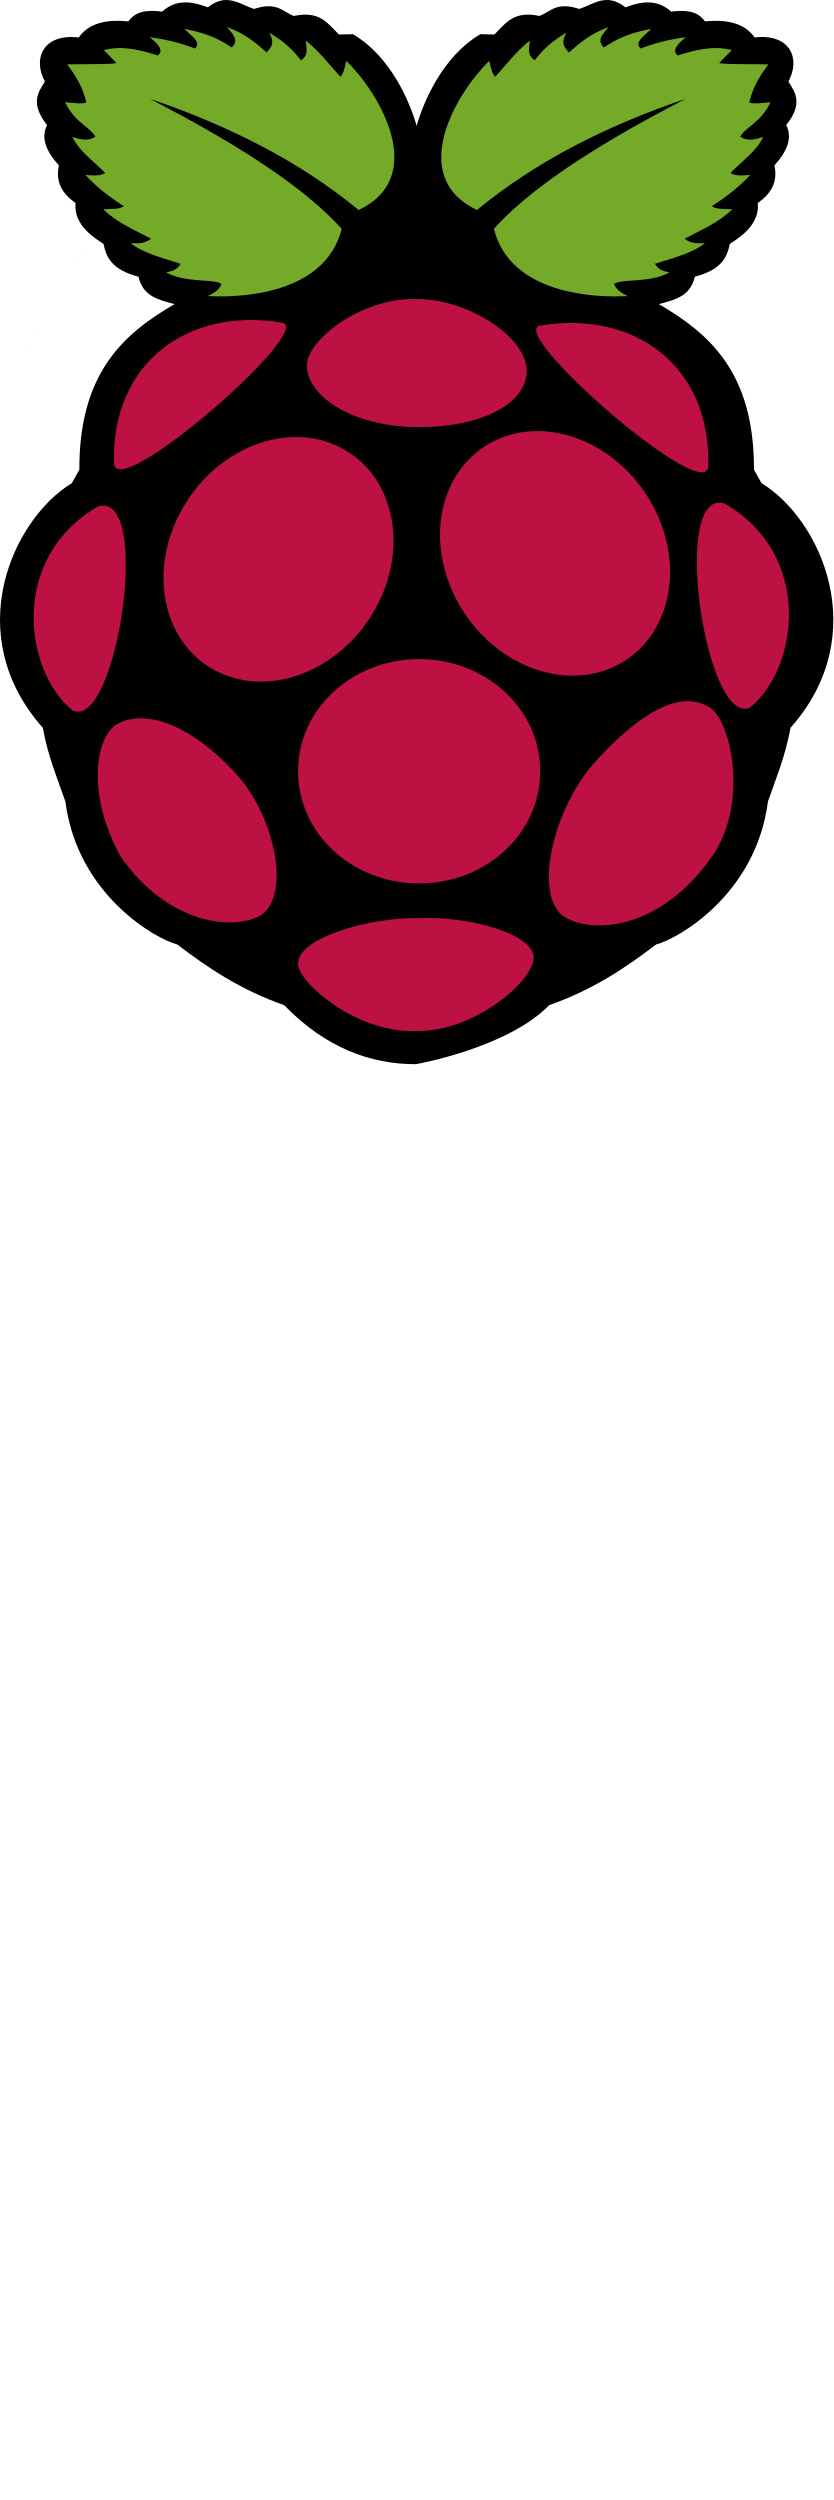
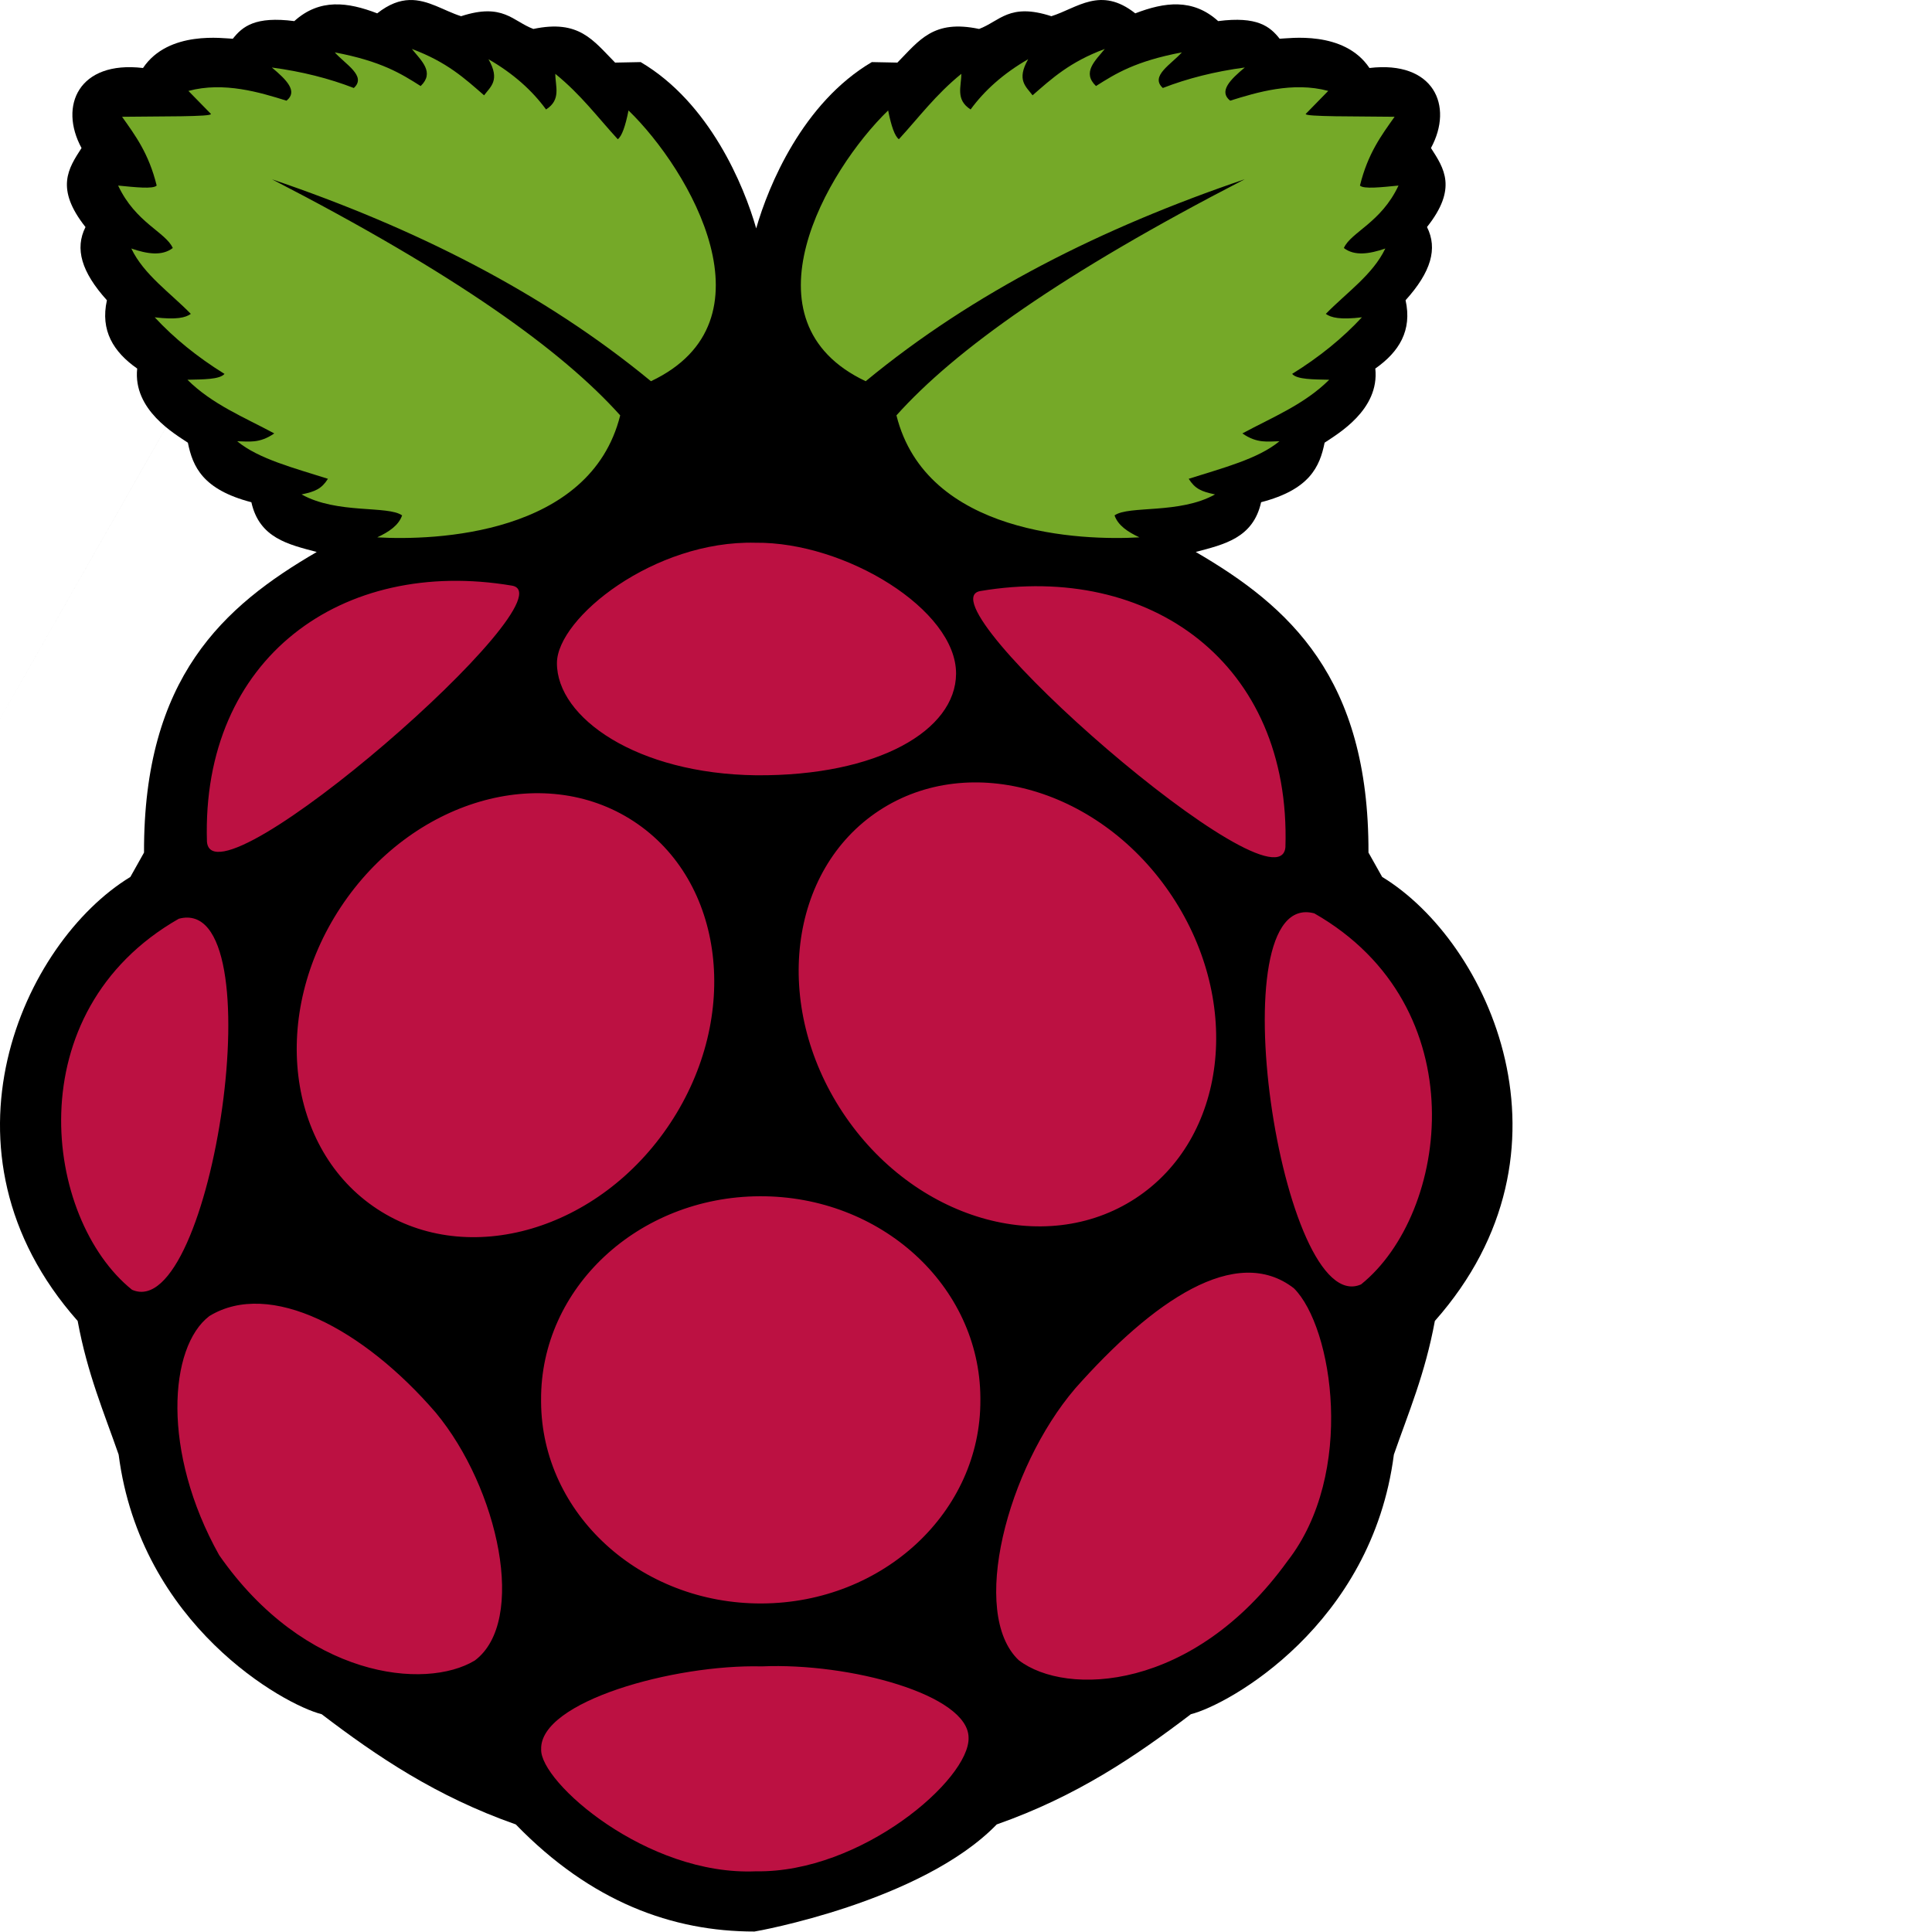
- <svg xmlns="http://www.w3.org/2000/svg" width="25" height="75" viewBox="0 0 256 327" preserveAspectRatio="xMinYMin meet">
+ <svg xmlns="http://www.w3.org/2000/svg" width="25" height="25" viewBox="0 0 256 327" preserveAspectRatio="xMinYMin meet">
  <path d="M69.298.005c-1.653.051-3.433.662-5.453 2.255C58.9.353 54.102-.31 49.813 3.573c-6.623-.859-8.775.914-10.406 2.984-1.454-.03-10.879-1.495-15.202 4.953C13.343 10.225 9.91 17.899 13.8 25.056c-2.219 3.434-4.518 6.827.67 13.375-1.835 3.646-.697 7.602 3.626 12.389-1.14 5.127 1.102 8.743 5.125 11.562-.753 7.015 6.433 11.094 8.578 12.547.824 4.087 2.541 7.945 10.748 10.077 1.354 6.092 6.286 7.144 11.063 8.422-15.787 9.177-29.325 21.25-29.233 50.875l-2.313 4.125c-18.102 11.008-34.388 46.39-8.92 75.148 1.663 9.002 4.453 15.468 6.937 22.624 3.715 28.836 27.962 42.339 34.358 43.936 9.371 7.138 19.352 13.911 32.86 18.656 12.731 13.131 26.525 18.136 40.394 18.128.204 0 28.277-4.996 41.01-18.128 13.506-4.745 23.487-11.518 32.86-18.656 6.394-1.597 30.641-15.1 34.356-43.936 2.484-7.156 5.274-13.622 6.938-22.624 25.466-28.761 9.181-64.144-8.92-75.152l-2.317-4.125c.092-29.622-13.446-41.696-29.233-50.875 4.776-1.278 9.71-2.33 11.062-8.422 8.207-2.133 9.925-5.99 10.748-10.077 2.146-1.453 9.331-5.532 8.58-12.547 4.021-2.819 6.264-6.436 5.123-11.562 4.324-4.787 5.461-8.743 3.626-12.39 5.19-6.544 2.887-9.937.671-13.371 3.888-7.157.457-14.832-10.409-13.546-4.32-6.448-13.744-4.984-15.202-4.954-1.63-2.069-3.782-3.842-10.405-2.983-4.289-3.883-9.085-3.221-14.032-1.313-5.874-4.635-9.76-.92-14.2.485-7.112-2.324-8.739.859-12.233 2.156-7.756-1.639-10.113 1.929-13.83 5.695l-4.326-.086c-11.698 6.894-17.51 20.932-19.57 28.149-2.06-7.218-7.859-21.256-19.555-28.149l-4.325.086c-3.723-3.766-6.079-7.334-13.835-5.695C86.78 3.603 85.16.42 78.042 2.744c-2.914-.922-5.594-2.838-8.749-2.74L-11 141" />
  <path d="M46.008 30.334c31.036 16.001 49.079 28.945 58.964 39.969-5.062 20.289-31.47 21.215-41.126 20.646 1.977-.92 3.627-2.023 4.212-3.716-2.423-1.722-11.014-.182-17.012-3.551 2.304-.478 3.382-.943 4.459-2.643-5.666-1.807-11.77-3.365-15.36-6.359 1.937.024 3.746.434 6.276-1.321-5.075-2.735-10.491-4.903-14.699-9.084 2.624-.064 5.453-.026 6.276-.991-4.645-2.878-8.565-6.078-11.809-9.579 3.672.443 5.223.062 6.111-.578-3.512-3.597-7.956-6.634-10.075-11.066 2.726.94 5.221 1.3 7.019-.082-1.193-2.692-6.305-4.28-9.249-10.571 2.871.279 5.915.626 6.524 0-1.332-5.428-3.618-8.48-5.86-11.642 6.143-.091 15.451.024 15.03-.495L31.89 15.39c6.001-1.616 12.141.259 16.599 1.651 2.001-1.579-.036-3.576-2.478-5.615 5.1.681 9.708 1.853 13.874 3.468 2.225-2.009-1.445-4.019-3.221-6.028 7.879 1.494 11.217 3.595 14.534 5.698 2.407-2.307.138-4.268-1.486-6.276 5.941 2.2 9.001 5.041 12.222 7.845 1.092-1.474 2.775-2.555.743-6.111 4.218 2.431 7.395 5.296 9.745 8.506 2.61-1.662 1.555-3.934 1.569-6.029 4.384 3.566 7.166 7.361 10.571 11.066.686-.5 1.286-2.193 1.817-4.872 10.457 10.145 25.234 35.7 3.798 45.832-18.243-15.046-40.031-25.983-64.176-34.187l.007-.004M210.686 30.334c-31.032 16.003-49.075 28.943-58.959 39.969 5.062 20.289 31.469 21.215 41.125 20.646-1.977-.92-3.627-2.023-4.211-3.716 2.423-1.722 11.014-.182 17.011-3.551-2.304-.478-3.381-.943-4.459-2.643 5.667-1.807 11.771-3.365 15.36-6.359-1.937.024-3.746.434-6.276-1.321 5.076-2.735 10.492-4.903 14.7-9.084-2.625-.064-5.454-.026-6.276-.991 4.645-2.878 8.565-6.078 11.809-9.579-3.673.443-5.223.062-6.111-.578 3.511-3.597 7.956-6.634 10.075-11.066-2.727.94-5.222 1.3-7.02-.082 1.193-2.692 6.306-4.28 9.249-10.571-2.87.279-5.915.626-6.524 0 1.335-5.43 3.621-8.482 5.863-11.644-6.143-.091-15.451.024-15.03-.495l3.799-3.882c-6.001-1.615-12.141.26-16.599 1.652-2.001-1.579.035-3.576 2.477-5.615-5.099.68-9.708 1.853-13.873 3.468-2.226-2.009 1.445-4.019 3.221-6.028-7.879 1.494-11.217 3.595-14.535 5.698-2.407-2.307-.137-4.268 1.487-6.276-5.941 2.2-9.001 5.041-12.222 7.845-1.093-1.474-2.775-2.555-.744-6.111-4.217 2.431-7.394 5.296-9.744 8.506-2.61-1.662-1.555-3.935-1.569-6.029-4.384 3.566-7.166 7.36-10.571 11.066-.686-.5-1.286-2.193-1.817-4.873-10.457 10.146-25.234 35.701-3.798 45.833 18.233-15.05 40.02-25.985 64.166-34.189h-.004" fill="#75A928" />
  <path d="M165.933 236.933c.108 18.933-16.449 34.362-36.98 34.461-20.532.1-37.264-15.167-37.372-34.1a21.72 21.72 0 0 1 0-.361c-.108-18.932 16.448-34.361 36.98-34.461 20.532-.1 37.263 15.167 37.372 34.1v.361M107.246 139.004c15.404 10.093 18.181 32.969 6.202 51.095-11.979 18.127-34.177 24.641-49.581 14.549-15.404-10.093-18.18-32.969-6.202-51.095 11.979-18.127 34.177-24.641 49.581-14.549M148.822 137.177c-15.403 10.092-18.18 32.969-6.202 51.095 11.979 18.127 34.177 24.641 49.581 14.548 15.404-10.092 18.181-32.968 6.202-51.095-11.978-18.126-34.176-24.64-49.581-14.548M30.258 155.504c16.631-4.458 5.615 68.803-7.917 62.792-14.885-11.972-19.679-47.033 7.917-62.792M222.453 154.591c-16.633-4.457-5.615 68.807 7.917 62.796 14.885-11.973 19.679-47.038-7.917-62.796M165.946 100.034c28.701-4.846 52.583 12.206 51.619 43.328-.944 11.932-62.193-41.551-51.619-43.328M86.646 99.121c-28.703-4.847-52.583 12.209-51.619 43.329.944 11.931 62.194-41.552 51.619-43.329M127.874 91.863c-17.13-.446-33.57 12.713-33.61 20.346-.047 9.274 13.544 18.77 33.727 19.011 20.61.147 33.762-7.601 33.828-17.172.076-10.844-18.745-22.353-33.945-22.186v.001M128.92 282.043c14.935-.652 34.975 4.81 35.015 12.057.248 7.036-18.175 22.934-36.005 22.627-18.466.797-36.573-15.126-36.336-20.645-.277-8.092 22.484-14.41 37.326-14.039M73.756 239.098c10.633 12.81 15.481 35.316 6.607 41.951-8.395 5.065-28.782 2.979-43.272-17.838-9.773-17.468-8.514-35.243-1.652-40.465 10.261-6.25 26.115 2.193 38.318 16.352h-.001M181.956 235.037c-11.505 13.475-17.911 38.053-9.519 45.969 8.025 6.15 29.567 5.29 45.479-16.789 11.554-14.829 7.683-39.594 1.083-46.17-9.804-7.583-23.879 2.122-37.043 16.986v.004" fill="#BC1142" />
</svg>
